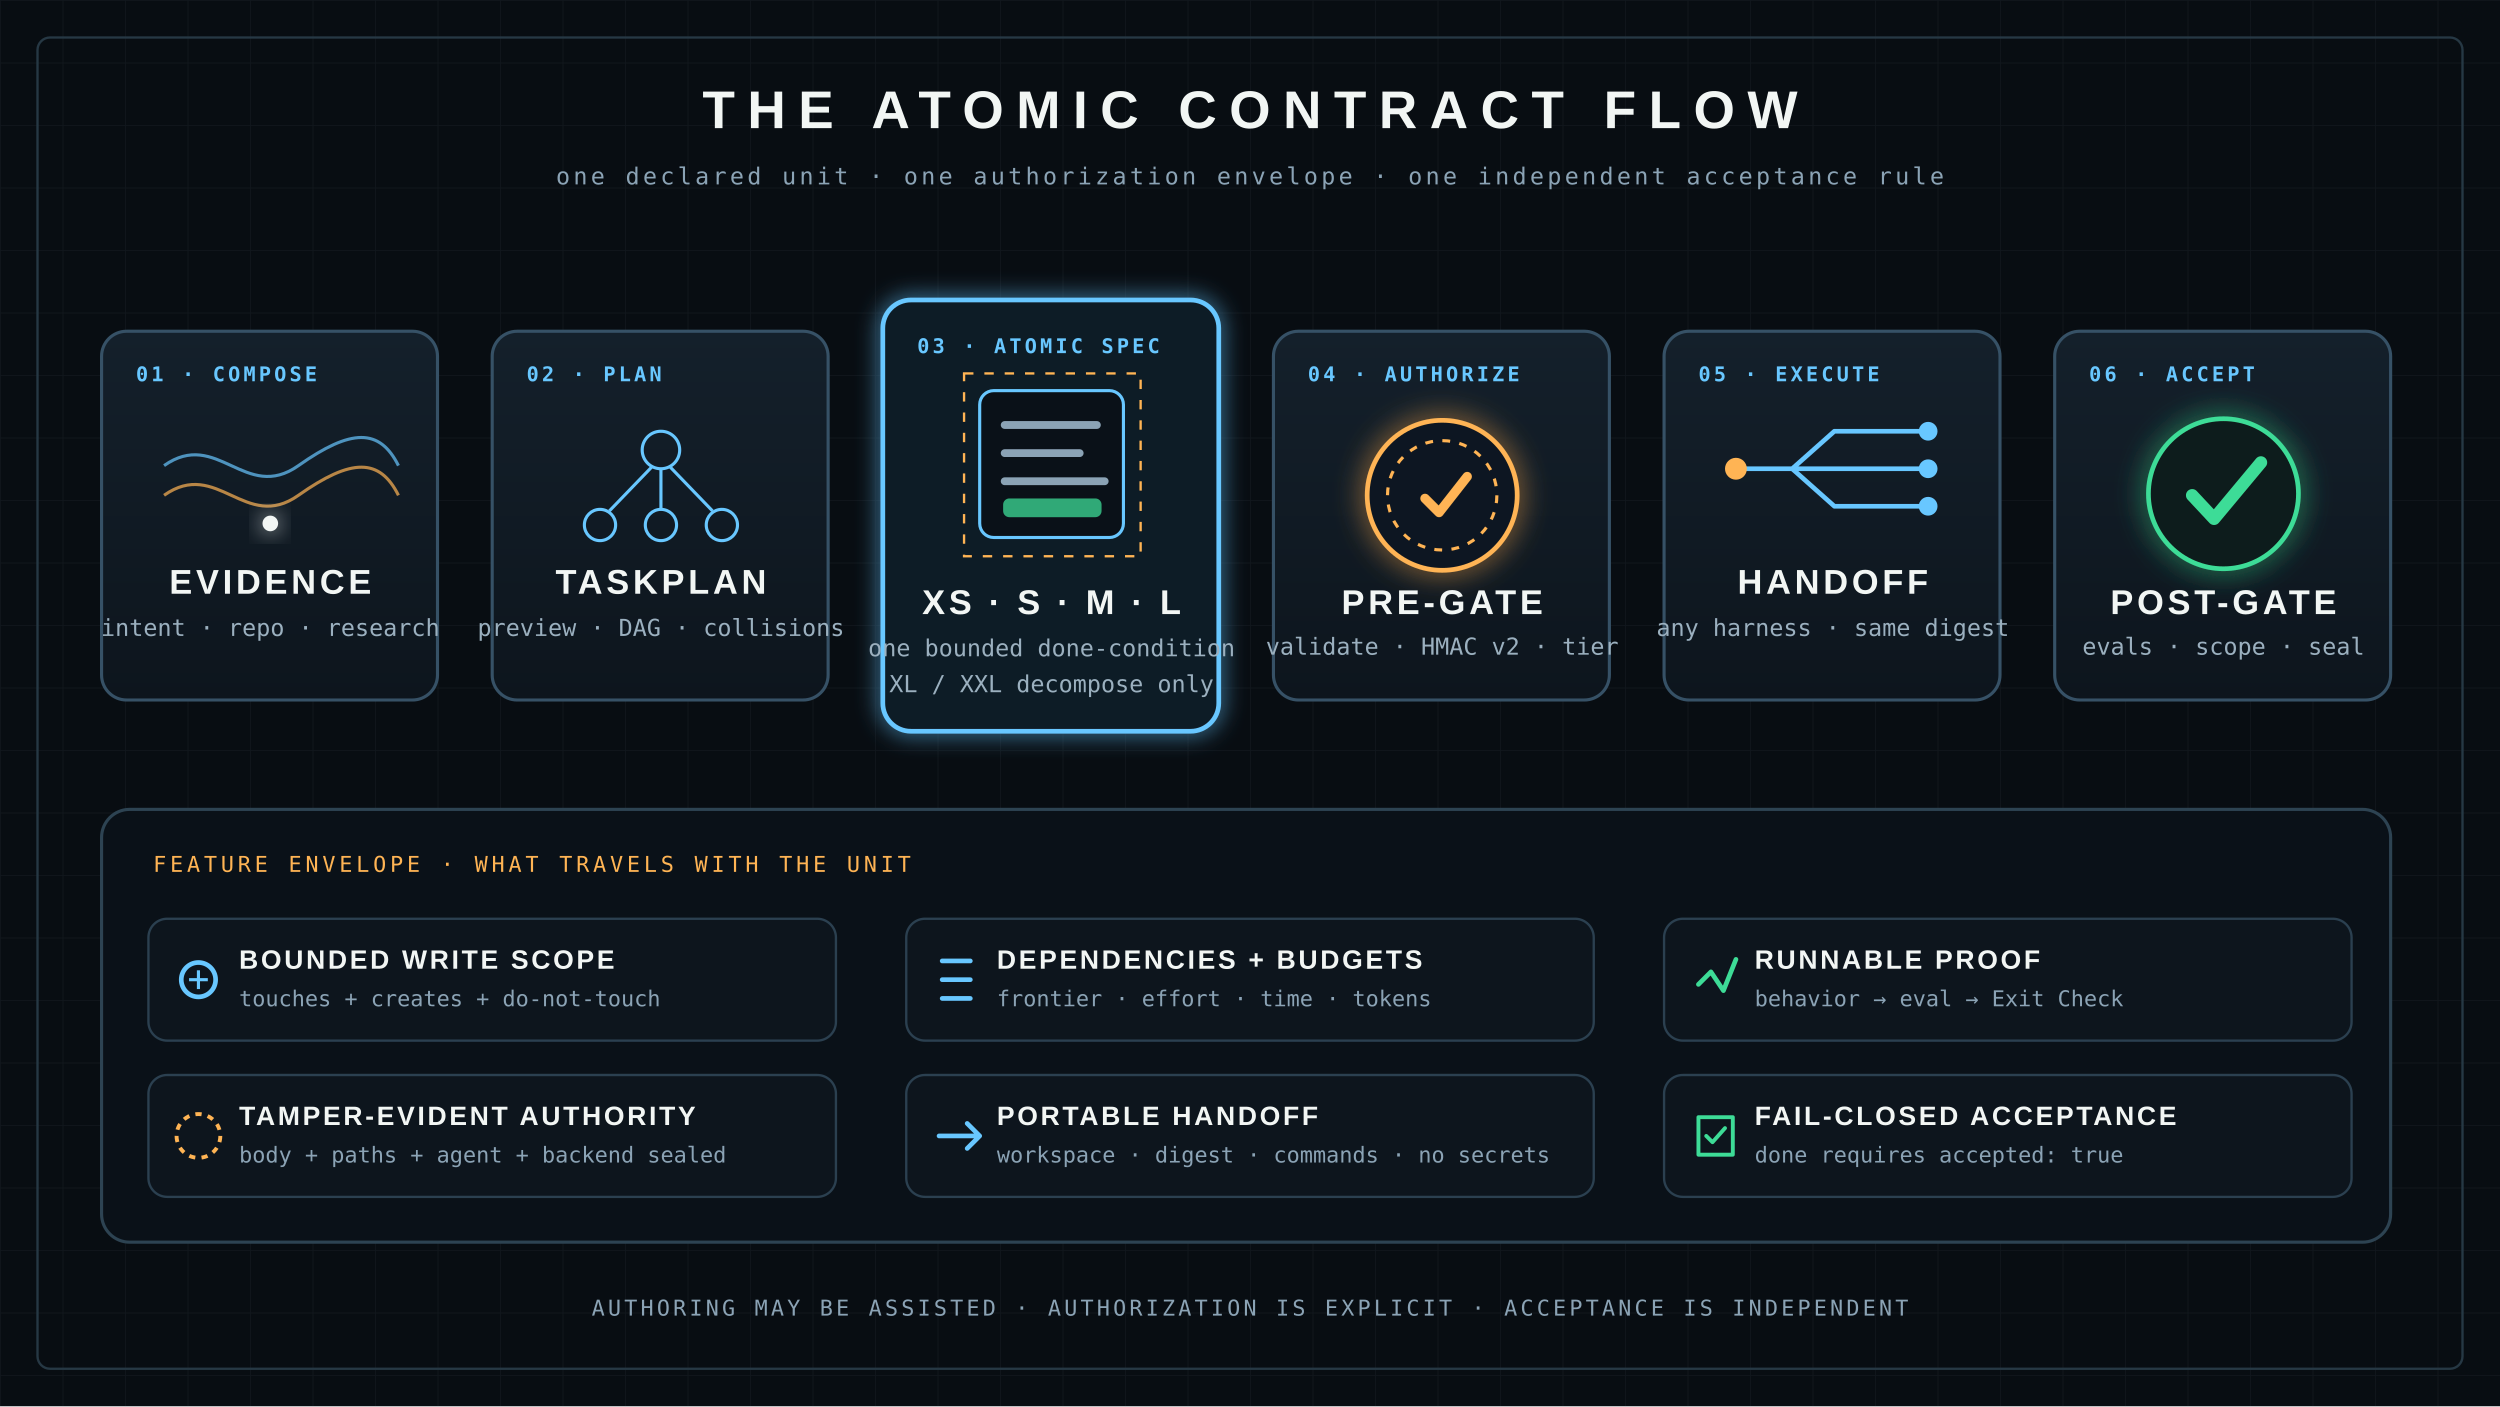
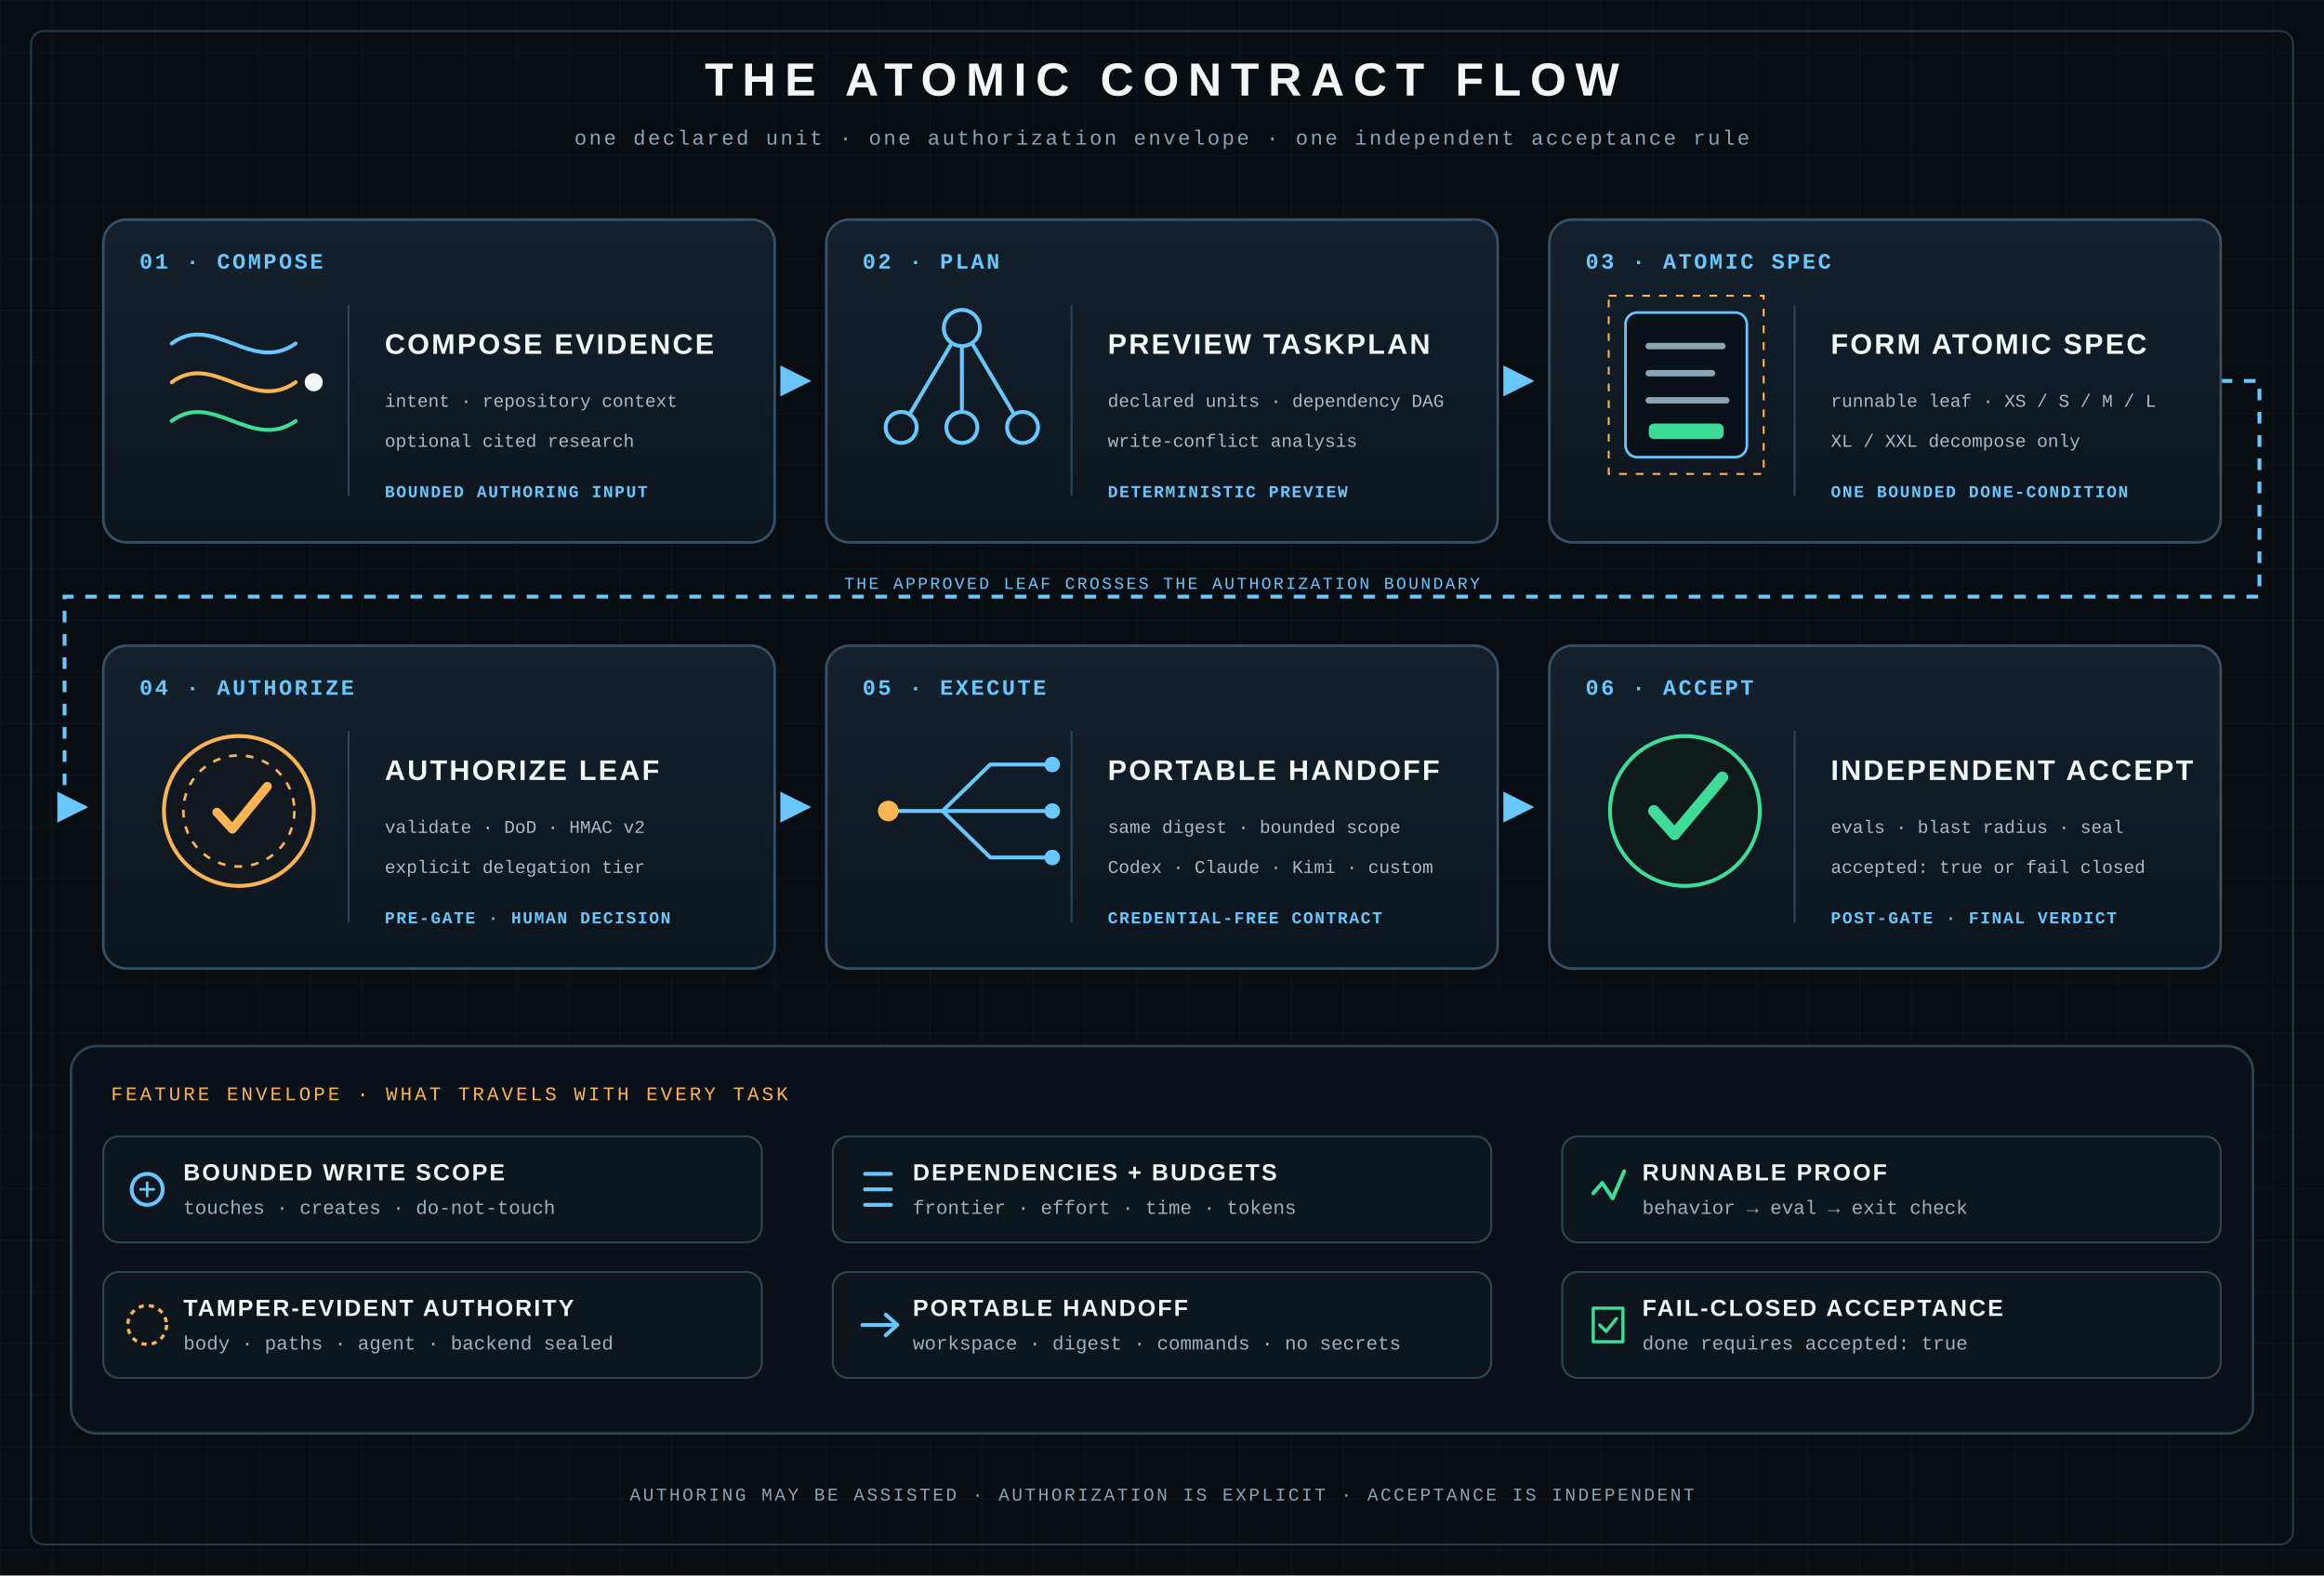
- <svg xmlns="http://www.w3.org/2000/svg" width="1600" height="900" viewBox="0 0 1600 900" role="img" aria-labelledby="title desc">
+ <svg xmlns="http://www.w3.org/2000/svg" width="1800" height="1220" viewBox="0 0 1800 1220" role="img" aria-labelledby="title desc">
  <defs>
    <pattern id="grid" width="40" height="40" patternUnits="userSpaceOnUse">
-       <path d="M40 0H0V40" fill="none" stroke="#8ba3b5" stroke-opacity="0.075" stroke-width="1" />
+       <path d="M40 0H0V40" fill="none" stroke="#8ba3b5" stroke-opacity="0.07" stroke-width="1" />
    </pattern>
-     <linearGradient id="rail" x1="0" y1="0" x2="1" y2="0">
-       <stop offset="0" stop-color="#68c7ff" stop-opacity="0.35" />
-       <stop offset="0.58" stop-color="#ffb454" stop-opacity="0.95" />
-       <stop offset="1" stop-color="#3ddc97" stop-opacity="0.95" />
-     </linearGradient>
-     <linearGradient id="panel" x1="0" y1="0" x2="0" y2="1">
-       <stop offset="0" stop-color="#14202b" />
+     <linearGradient id="card" x1="0" y1="0" x2="0" y2="1">
+       <stop offset="0" stop-color="#14212c" />
      <stop offset="1" stop-color="#0d151d" />
    </linearGradient>
-     <filter id="blueGlow" x="-80%" y="-80%" width="260%" height="260%">
-       <feGaussianBlur stdDeviation="7" result="b" />
-       <feMerge>
-         <feMergeNode in="b" />
-         <feMergeNode in="SourceGraphic" />
-       </feMerge>
-     </filter>
-     <filter id="amberGlow" x="-80%" y="-80%" width="260%" height="260%">
-       <feGaussianBlur stdDeviation="9" result="b" />
-       <feMerge>
-         <feMergeNode in="b" />
-         <feMergeNode in="SourceGraphic" />
-       </feMerge>
-     </filter>
-     <filter id="greenGlow" x="-80%" y="-80%" width="260%" height="260%">
-       <feGaussianBlur stdDeviation="9" result="b" />
-       <feMerge>
-         <feMergeNode in="b" />
-         <feMergeNode in="SourceGraphic" />
-       </feMerge>
-     </filter>
-     <marker id="arrow" viewBox="0 0 10 10" refX="9" refY="5" markerWidth="8" markerHeight="8" orient="auto">
+     <linearGradient id="rail" x1="0" y1="0" x2="1" y2="0">
+       <stop offset="0" stop-color="#68c7ff" />
+       <stop offset="0.66" stop-color="#ffb454" />
+       <stop offset="1" stop-color="#3ddc97" />
+     </linearGradient>
+     <marker id="arrowBlue" viewBox="0 0 10 10" refX="9" refY="5" markerWidth="8" markerHeight="8" orient="auto">
      <path d="M0 0L10 5L0 10z" fill="#68c7ff" />
    </marker>
    <style>
-       .sans { font-family: "Avenir Next", "Helvetica Neue", Arial, sans-serif; }
-       .mono { font-family: Menlo, "SFMono-Regular", Consolas, monospace; }
-       .stage { fill: url(#panel); stroke: #365166; stroke-width: 2; }
-       .stage-name { font: 700 22px "Avenir Next", "Helvetica Neue", Arial, sans-serif; letter-spacing: 2.4px; fill: #f2f6f4; }
-       .stage-sub { font: 15px Menlo, "SFMono-Regular", Consolas, monospace; fill: #9bb0bf; }
-       .index { font: 700 13px Menlo, "SFMono-Regular", Consolas, monospace; letter-spacing: 2px; fill: #68c7ff; }
-       .feature { fill: #0d151d; stroke: #2b4050; stroke-width: 1.5; }
-       .feature-name { font: 700 17px "Avenir Next", "Helvetica Neue", Arial, sans-serif; letter-spacing: 1.7px; fill: #f2f6f4; }
-       .feature-sub { font: 14px Menlo, "SFMono-Regular", Consolas, monospace; fill: #8ba3b5; }
+       .sans { font-family: Arial, Helvetica, sans-serif; }
+       .mono { font-family: Menlo, Consolas, "Liberation Mono", monospace; }
+       .stage-card { fill: url(#card); stroke: #365166; stroke-width: 2; }
+       .stage-index { font: 700 17px Menlo, Consolas, "Liberation Mono", monospace; letter-spacing: 1.8px; fill: #68c7ff; }
+       .stage-name { font: 700 22px Arial, Helvetica, sans-serif; letter-spacing: 1.6px; fill: #f2f6f4; }
+       .stage-sub { font: 14px Menlo, Consolas, "Liberation Mono", monospace; fill: #a9bac6; }
+       .stage-proof { font: 700 13px Menlo, Consolas, "Liberation Mono", monospace; letter-spacing: 1.1px; fill: #68c7ff; }
+       .feature-card { fill: #0d151d; stroke: #2f4656; stroke-width: 1.5; }
+       .feature-name { font: 700 18px Arial, Helvetica, sans-serif; letter-spacing: 1.5px; fill: #f2f6f4; }
+       .feature-sub { font: 15px Menlo, Consolas, "Liberation Mono", monospace; fill: #9bb0bf; }
+       .edge { fill: none; stroke: url(#rail); stroke-width: 3; marker-end: url(#arrowBlue); }
    </style>
  </defs>
-   <rect width="1600" height="900" fill="#080d12" />
-   <rect width="1600" height="900" fill="url(#grid)" />
-   <rect x="24" y="24" width="1552" height="852" rx="8" fill="none" stroke="#263844" stroke-width="1.5" />
-   <text x="800" y="82" text-anchor="middle" class="sans" font-size="34" font-weight="700" letter-spacing="8" fill="#f2f6f4">THE ATOMIC CONTRACT FLOW</text>
-   <text x="800" y="118" text-anchor="middle" class="mono" font-size="15" letter-spacing="2.1" fill="#8ba3b5">one declared unit · one authorization envelope · one independent acceptance rule</text>
-   <path d="M105 330H1495" stroke="url(#rail)" stroke-width="4" fill="none" />
-   <g transform="translate(65 212)">
-     <rect class="stage" width="215" height="236" rx="16" />
-     <text class="index" x="22" y="32">01 · COMPOSE</text>
-     <path d="M40 86C74 62 92 110 126 86S178 62 190 86" fill="none" stroke="#68c7ff" stroke-width="2" stroke-opacity="0.7" />
-     <path d="M40 105C74 81 92 129 126 105S178 81 190 105" fill="none" stroke="#ffb454" stroke-width="2" stroke-opacity="0.7" />
-     <circle cx="108" cy="123" r="5" fill="#f2f6f4" filter="url(#blueGlow)" />
-     <text class="stage-name" x="108" y="168" text-anchor="middle">EVIDENCE</text>
-     <text class="stage-sub" x="108" y="195" text-anchor="middle">intent · repo · research</text>
+   <rect width="1800" height="1220" fill="#080d12" />
+   <rect width="1800" height="1220" fill="url(#grid)" />
+   <rect x="24" y="24" width="1752" height="1172" rx="10" fill="none" stroke="#263844" stroke-width="1.5" />
+   <text x="900" y="74" text-anchor="middle" class="sans" font-size="36" font-weight="700" letter-spacing="7" fill="#f2f6f4">THE ATOMIC CONTRACT FLOW</text>
+   <text x="900" y="112" text-anchor="middle" class="mono" font-size="16" letter-spacing="1.8" fill="#8ba3b5">one declared unit · one authorization envelope · one independent acceptance rule</text>
+   <path class="edge" d="M600 295H626" />
+   <path class="edge" d="M1160 295H1186" />
+   <path d="M1720 295H1750V462H50V625H66" fill="none" stroke="#68c7ff" stroke-width="3" stroke-dasharray="9 9" marker-end="url(#arrowBlue)" />
+   <text x="900" y="456" text-anchor="middle" class="mono" font-size="13" letter-spacing="1.7" fill="#68c7ff">THE APPROVED LEAF CROSSES THE AUTHORIZATION BOUNDARY</text>
+   <path class="edge" d="M600 625H626" />
+   <path class="edge" d="M1160 625H1186" />
+   <g class="stage" data-stage="01" transform="translate(80 170)">
+     <rect class="stage-card" data-card-bg="true" width="520" height="250" rx="18" />
+     <text class="stage-index" x="28" y="38">01 · COMPOSE</text>
+     <g transform="translate(105 126)" fill="none" stroke-linecap="round">
+       <path d="M-52 -30C-20 -54 10 -6 44 -30" stroke="#68c7ff" stroke-width="3" />
+       <path d="M-52 0C-20 -24 10 24 44 0" stroke="#ffb454" stroke-width="3" />
+       <path d="M-52 30C-20 6 10 54 44 30" stroke="#3ddc97" stroke-width="3" />
+       <circle cx="58" cy="0" r="7" fill="#f2f6f4" stroke="none" />
+     </g>
+     <path d="M190 66V214" stroke="#2f4656" stroke-width="1.5" />
+     <text class="stage-name" x="218" y="104">COMPOSE EVIDENCE</text>
+     <text class="stage-sub" x="218" y="145">intent · repository context</text>
+     <text class="stage-sub" x="218" y="176">optional cited research</text>
+     <text class="stage-proof" x="218" y="215">BOUNDED AUTHORING INPUT</text>
  </g>
-   <g transform="translate(315 212)">
-     <rect class="stage" width="215" height="236" rx="16" />
-     <text class="index" x="22" y="32">02 · PLAN</text>
-     <g fill="none" stroke="#68c7ff" stroke-width="2">
-       <circle cx="108" cy="76" r="12" />
-       <circle cx="69" cy="124" r="10" />
-       <circle cx="108" cy="124" r="10" />
-       <circle cx="147" cy="124" r="10" />
-       <path d="M102 87L75 115M108 88V114M114 87L141 115" />
+   <g class="stage" data-stage="02" transform="translate(640 170)">
+     <rect class="stage-card" data-card-bg="true" width="520" height="250" rx="18" />
+     <text class="stage-index" x="28" y="38">02 · PLAN</text>
+     <g transform="translate(105 126)" fill="none" stroke="#68c7ff" stroke-width="3">
+       <circle cy="-42" r="14" />
+       <circle cx="-47" cy="35" r="12" />
+       <circle cy="35" r="12" />
+       <circle cx="47" cy="35" r="12" />
+       <path d="M-8 -30L-40 24M0 -28V23M8 -30L40 24" />
    </g>
-     <text class="stage-name" x="108" y="168" text-anchor="middle">TASKPLAN</text>
-     <text class="stage-sub" x="108" y="195" text-anchor="middle">preview · DAG · collisions</text>
+     <path d="M190 66V214" stroke="#2f4656" stroke-width="1.5" />
+     <text class="stage-name" x="218" y="104">PREVIEW TASKPLAN</text>
+     <text class="stage-sub" x="218" y="145">declared units · dependency DAG</text>
+     <text class="stage-sub" x="218" y="176">write-conflict analysis</text>
+     <text class="stage-proof" x="218" y="215">DETERMINISTIC PREVIEW</text>
  </g>
-   <g transform="translate(565 192)">
-     <rect width="215" height="276" rx="18" fill="#111c26" stroke="#68c7ff" stroke-width="3" filter="url(#blueGlow)" />
-     <text class="index" x="22" y="34">03 · ATOMIC SPEC</text>
-     <rect x="62" y="58" width="92" height="94" rx="9" fill="#0a1118" stroke="#68c7ff" stroke-width="2" />
-     <path d="M78 80H137M78 98H126M78 116H142" stroke="#8ba3b5" stroke-width="5" stroke-linecap="round" />
-     <rect x="77" y="127" width="63" height="12" rx="4" fill="#3ddc97" fill-opacity="0.75" />
-     <path d="M52 47H165V164H52z" fill="none" stroke="#ffb454" stroke-width="1.5" stroke-dasharray="6 7" />
-     <text class="stage-name" x="108" y="201" text-anchor="middle" fill="#68c7ff">XS · S · M · L</text>
-     <text class="stage-sub" x="108" y="228" text-anchor="middle">one bounded done-condition</text>
-     <text class="stage-sub" x="108" y="251" text-anchor="middle">XL / XXL decompose only</text>
+   <g class="stage" data-stage="03" transform="translate(1200 170)">
+     <rect class="stage-card" data-card-bg="true" width="520" height="250" rx="18" stroke="#68c7ff" stroke-width="3" />
+     <text class="stage-index" x="28" y="38">03 · ATOMIC SPEC</text>
+     <g transform="translate(59 72)">
+       <rect width="94" height="112" rx="9" fill="#0a1118" stroke="#68c7ff" stroke-width="2" />
+       <path d="M18 26H75M18 47H67M18 68H78" stroke="#8ba3b5" stroke-width="5" stroke-linecap="round" />
+       <rect x="18" y="86" width="58" height="12" rx="4" fill="#3ddc97" />
+       <rect x="-13" y="-13" width="120" height="138" fill="none" stroke="#ffb454" stroke-width="1.5" stroke-dasharray="6 7" />
+     </g>
+     <path d="M190 66V214" stroke="#2f4656" stroke-width="1.5" />
+     <text class="stage-name" x="218" y="104">FORM ATOMIC SPEC</text>
+     <text class="stage-sub" x="218" y="145">runnable leaf · XS / S / M / L</text>
+     <text class="stage-sub" x="218" y="176">XL / XXL decompose only</text>
+     <text class="stage-proof" x="218" y="215">ONE BOUNDED DONE-CONDITION</text>
  </g>
-   <g transform="translate(815 212)">
-     <rect class="stage" width="215" height="236" rx="16" stroke="#7b5a2b" />
-     <text class="index" x="22" y="32" fill="#ffb454">04 · AUTHORIZE</text>
-     <g transform="translate(108 105)" filter="url(#amberGlow)">
-       <circle r="48" fill="#111820" stroke="#ffb454" stroke-width="3" />
-       <circle r="35" fill="none" stroke="#ffb454" stroke-width="2" stroke-dasharray="5 6" />
-       <path d="M-11 2L-2 11L16 -12" fill="none" stroke="#ffb454" stroke-width="6" stroke-linecap="round" stroke-linejoin="round" />
+   <g class="stage" data-stage="04" transform="translate(80 500)">
+     <rect class="stage-card" data-card-bg="true" width="520" height="250" rx="18" stroke="#8c672f" />
+     <text class="stage-index" x="28" y="38" fill="#ffb454">04 · AUTHORIZE</text>
+     <g transform="translate(105 128)">
+       <circle r="58" fill="#111820" stroke="#ffb454" stroke-width="3" />
+       <circle r="43" fill="none" stroke="#ffb454" stroke-width="2" stroke-dasharray="6 7" />
+       <path d="M-17 1L-5 14L22 -19" fill="none" stroke="#ffb454" stroke-width="7" stroke-linecap="round" stroke-linejoin="round" />
    </g>
-     <text class="stage-name" x="108" y="181" text-anchor="middle" fill="#ffb454">PRE-GATE</text>
-     <text class="stage-sub" x="108" y="207" text-anchor="middle">validate · HMAC v2 · tier</text>
+     <path d="M190 66V214" stroke="#2f4656" stroke-width="1.5" />
+     <text class="stage-name" x="218" y="104">AUTHORIZE LEAF</text>
+     <text class="stage-sub" x="218" y="145">validate · DoD · HMAC v2</text>
+     <text class="stage-sub" x="218" y="176">explicit delegation tier</text>
+     <text class="stage-proof" x="218" y="215" fill="#ffb454">PRE-GATE · HUMAN DECISION</text>
  </g>
-   <g transform="translate(1065 212)">
-     <rect class="stage" width="215" height="236" rx="16" />
-     <text class="index" x="22" y="32">05 · EXECUTE</text>
-     <path d="M46 88H82M82 88L109 64M82 88L109 88M82 88L109 112M109 64H169M109 88H169M109 112H169" fill="none" stroke="#68c7ff" stroke-width="3" stroke-linecap="round" />
-     <circle cx="46" cy="88" r="7" fill="#ffb454" />
-     <circle cx="169" cy="64" r="6" fill="#68c7ff" />
-     <circle cx="169" cy="88" r="6" fill="#68c7ff" />
-     <circle cx="169" cy="112" r="6" fill="#68c7ff" />
-     <text class="stage-name" x="108" y="168" text-anchor="middle">HANDOFF</text>
-     <text class="stage-sub" x="108" y="195" text-anchor="middle">any harness · same digest</text>
+   <g class="stage" data-stage="05" transform="translate(640 500)">
+     <rect class="stage-card" data-card-bg="true" width="520" height="250" rx="18" />
+     <text class="stage-index" x="28" y="38">05 · EXECUTE</text>
+     <g transform="translate(48 82)" fill="none" stroke="#68c7ff" stroke-width="3" stroke-linecap="round">
+       <path d="M0 46H42M42 46L79 10M42 46H79M42 46L79 82M79 10H127M79 46H127M79 82H127" />
+       <circle cy="46" r="8" fill="#ffb454" stroke="none" />
+       <circle cx="127" cy="10" r="6" fill="#68c7ff" stroke="none" />
+       <circle cx="127" cy="46" r="6" fill="#68c7ff" stroke="none" />
+       <circle cx="127" cy="82" r="6" fill="#68c7ff" stroke="none" />
+     </g>
+     <path d="M190 66V214" stroke="#2f4656" stroke-width="1.5" />
+     <text class="stage-name" x="218" y="104">PORTABLE HANDOFF</text>
+     <text class="stage-sub" x="218" y="145">same digest · bounded scope</text>
+     <text class="stage-sub" x="218" y="176">Codex · Claude · Kimi · custom</text>
+     <text class="stage-proof" x="218" y="215">CREDENTIAL-FREE CONTRACT</text>
  </g>
-   <g transform="translate(1315 212)">
-     <rect class="stage" width="215" height="236" rx="16" stroke="#28684f" />
-     <text class="index" x="22" y="32" fill="#3ddc97">06 · ACCEPT</text>
-     <g transform="translate(108 104)" filter="url(#greenGlow)">
-       <circle r="48" fill="#101a1a" stroke="#3ddc97" stroke-width="3" />
-       <path d="M-20 1L-6 16L24 -20" fill="none" stroke="#3ddc97" stroke-width="8" stroke-linecap="round" stroke-linejoin="round" />
+   <g class="stage" data-stage="06" transform="translate(1200 500)">
+     <rect class="stage-card" data-card-bg="true" width="520" height="250" rx="18" stroke="#28775a" />
+     <text class="stage-index" x="28" y="38" fill="#3ddc97">06 · ACCEPT</text>
+     <g transform="translate(105 128)">
+       <circle r="58" fill="#101a1a" stroke="#3ddc97" stroke-width="3" />
+       <path d="M-24 0L-8 18L29 -26" fill="none" stroke="#3ddc97" stroke-width="9" stroke-linecap="round" stroke-linejoin="round" />
    </g>
-     <text class="stage-name" x="108" y="181" text-anchor="middle" fill="#3ddc97">POST-GATE</text>
-     <text class="stage-sub" x="108" y="207" text-anchor="middle">evals · scope · seal</text>
+     <path d="M190 66V214" stroke="#2f4656" stroke-width="1.5" />
+     <text class="stage-name" x="218" y="104" fill="#3ddc97">INDEPENDENT ACCEPT</text>
+     <text class="stage-sub" x="218" y="145">evals · blast radius · seal</text>
+     <text class="stage-sub" x="218" y="176">accepted: true or fail closed</text>
+     <text class="stage-proof" x="218" y="215" fill="#3ddc97">POST-GATE · FINAL VERDICT</text>
  </g>
-   <rect x="65" y="518" width="1465" height="277" rx="18" fill="#0a1118" stroke="#2d4352" stroke-width="2" />
-   <text x="98" y="558" class="mono" font-size="14" letter-spacing="2.4" fill="#ffb454">FEATURE ENVELOPE · WHAT TRAVELS WITH THE UNIT</text>
-   <g transform="translate(95 588)">
-     <rect class="feature" width="440" height="78" rx="12" />
-     <circle cx="32" cy="39" r="11" fill="none" stroke="#68c7ff" stroke-width="3" />
-     <path d="M26 39H38M32 33V45" stroke="#68c7ff" stroke-width="2" />
-     <text class="feature-name" x="58" y="32">BOUNDED WRITE SCOPE</text>
-     <text class="feature-sub" x="58" y="56">touches + creates + do-not-touch</text>
+   <rect x="55" y="810" width="1690" height="300" rx="20" fill="#0a1118" stroke="#2d4352" stroke-width="2" />
+   <text x="86" y="852" class="mono" font-size="15" letter-spacing="2.2" fill="#ffb454">FEATURE ENVELOPE · WHAT TRAVELS WITH EVERY TASK</text>
+   <g class="feature" transform="translate(80 880)">
+     <rect class="feature-card" width="510" height="82" rx="12" />
+     <circle cx="34" cy="41" r="12" fill="none" stroke="#68c7ff" stroke-width="3" />
+     <path d="M28 41H40M34 35V47" stroke="#68c7ff" stroke-width="2" />
+     <text class="feature-name" x="62" y="34">BOUNDED WRITE SCOPE</text>
+     <text class="feature-sub" x="62" y="60">touches · creates · do-not-touch</text>
  </g>
-   <g transform="translate(580 588)">
-     <rect class="feature" width="440" height="78" rx="12" />
-     <path d="M23 27H41M23 39H41M23 51H41" stroke="#68c7ff" stroke-width="3" stroke-linecap="round" />
-     <text class="feature-name" x="58" y="32">DEPENDENCIES + BUDGETS</text>
-     <text class="feature-sub" x="58" y="56">frontier · effort · time · tokens</text>
+   <g class="feature" transform="translate(645 880)">
+     <rect class="feature-card" width="510" height="82" rx="12" />
+     <path d="M25 29H45M25 41H45M25 53H45" stroke="#68c7ff" stroke-width="3" stroke-linecap="round" />
+     <text class="feature-name" x="62" y="34">DEPENDENCIES + BUDGETS</text>
+     <text class="feature-sub" x="62" y="60">frontier · effort · time · tokens</text>
  </g>
-   <g transform="translate(1065 588)">
-     <rect class="feature" width="440" height="78" rx="12" />
-     <path d="M22 42L30 34L38 46L46 26" fill="none" stroke="#3ddc97" stroke-width="3" stroke-linecap="round" stroke-linejoin="round" />
-     <text class="feature-name" x="58" y="32">RUNNABLE PROOF</text>
-     <text class="feature-sub" x="58" y="56">behavior → eval → Exit Check</text>
+   <g class="feature" transform="translate(1210 880)">
+     <rect class="feature-card" width="510" height="82" rx="12" />
+     <path d="M24 44L31 36L39 48L48 27" fill="none" stroke="#3ddc97" stroke-width="3" stroke-linecap="round" stroke-linejoin="round" />
+     <text class="feature-name" x="62" y="34">RUNNABLE PROOF</text>
+     <text class="feature-sub" x="62" y="60">behavior → eval → exit check</text>
  </g>
-   <g transform="translate(95 688)">
-     <rect class="feature" width="440" height="78" rx="12" />
-     <circle cx="32" cy="39" r="14" fill="none" stroke="#ffb454" stroke-width="2.5" stroke-dasharray="4 4" />
-     <text class="feature-name" x="58" y="32">TAMPER-EVIDENT AUTHORITY</text>
-     <text class="feature-sub" x="58" y="56">body + paths + agent + backend sealed</text>
+   <g class="feature" transform="translate(80 985)">
+     <rect class="feature-card" width="510" height="82" rx="12" />
+     <circle cx="34" cy="41" r="15" fill="none" stroke="#ffb454" stroke-width="2.5" stroke-dasharray="4 4" />
+     <text class="feature-name" x="62" y="34">TAMPER-EVIDENT AUTHORITY</text>
+     <text class="feature-sub" x="62" y="60">body · paths · agent · backend sealed</text>
  </g>
-   <g transform="translate(580 688)">
-     <rect class="feature" width="440" height="78" rx="12" />
-     <path d="M21 39H45M39 31L47 39L39 47" fill="none" stroke="#68c7ff" stroke-width="3" stroke-linecap="round" stroke-linejoin="round" />
-     <text class="feature-name" x="58" y="32">PORTABLE HANDOFF</text>
-     <text class="feature-sub" x="58" y="56">workspace · digest · commands · no secrets</text>
+   <g class="feature" transform="translate(645 985)">
+     <rect class="feature-card" width="510" height="82" rx="12" />
+     <path d="M23 41H48M41 33L50 41L41 49" fill="none" stroke="#68c7ff" stroke-width="3" stroke-linecap="round" stroke-linejoin="round" />
+     <text class="feature-name" x="62" y="34">PORTABLE HANDOFF</text>
+     <text class="feature-sub" x="62" y="60">workspace · digest · commands · no secrets</text>
  </g>
-   <g transform="translate(1065 688)">
-     <rect class="feature" width="440" height="78" rx="12" />
-     <path d="M22 27H44V51H22zM27 39L31 43L39 34" fill="none" stroke="#3ddc97" stroke-width="2.5" stroke-linecap="round" stroke-linejoin="round" />
-     <text class="feature-name" x="58" y="32">FAIL-CLOSED ACCEPTANCE</text>
-     <text class="feature-sub" x="58" y="56">done requires accepted: true</text>
+   <g class="feature" transform="translate(1210 985)">
+     <rect class="feature-card" width="510" height="82" rx="12" />
+     <path d="M24 28H47V54H24zM29 41L34 46L42 36" fill="none" stroke="#3ddc97" stroke-width="2.5" stroke-linecap="round" stroke-linejoin="round" />
+     <text class="feature-name" x="62" y="34">FAIL-CLOSED ACCEPTANCE</text>
+     <text class="feature-sub" x="62" y="60">done requires accepted: true</text>
  </g>
-   <text x="800" y="842" text-anchor="middle" class="mono" font-size="14" letter-spacing="2" fill="#8ba3b5">AUTHORING MAY BE ASSISTED · AUTHORIZATION IS EXPLICIT · ACCEPTANCE IS INDEPENDENT</text>
+   <text x="900" y="1162" text-anchor="middle" class="mono" font-size="14" letter-spacing="1.8" fill="#8ba3b5">AUTHORING MAY BE ASSISTED · AUTHORIZATION IS EXPLICIT · ACCEPTANCE IS INDEPENDENT</text>
</svg>
